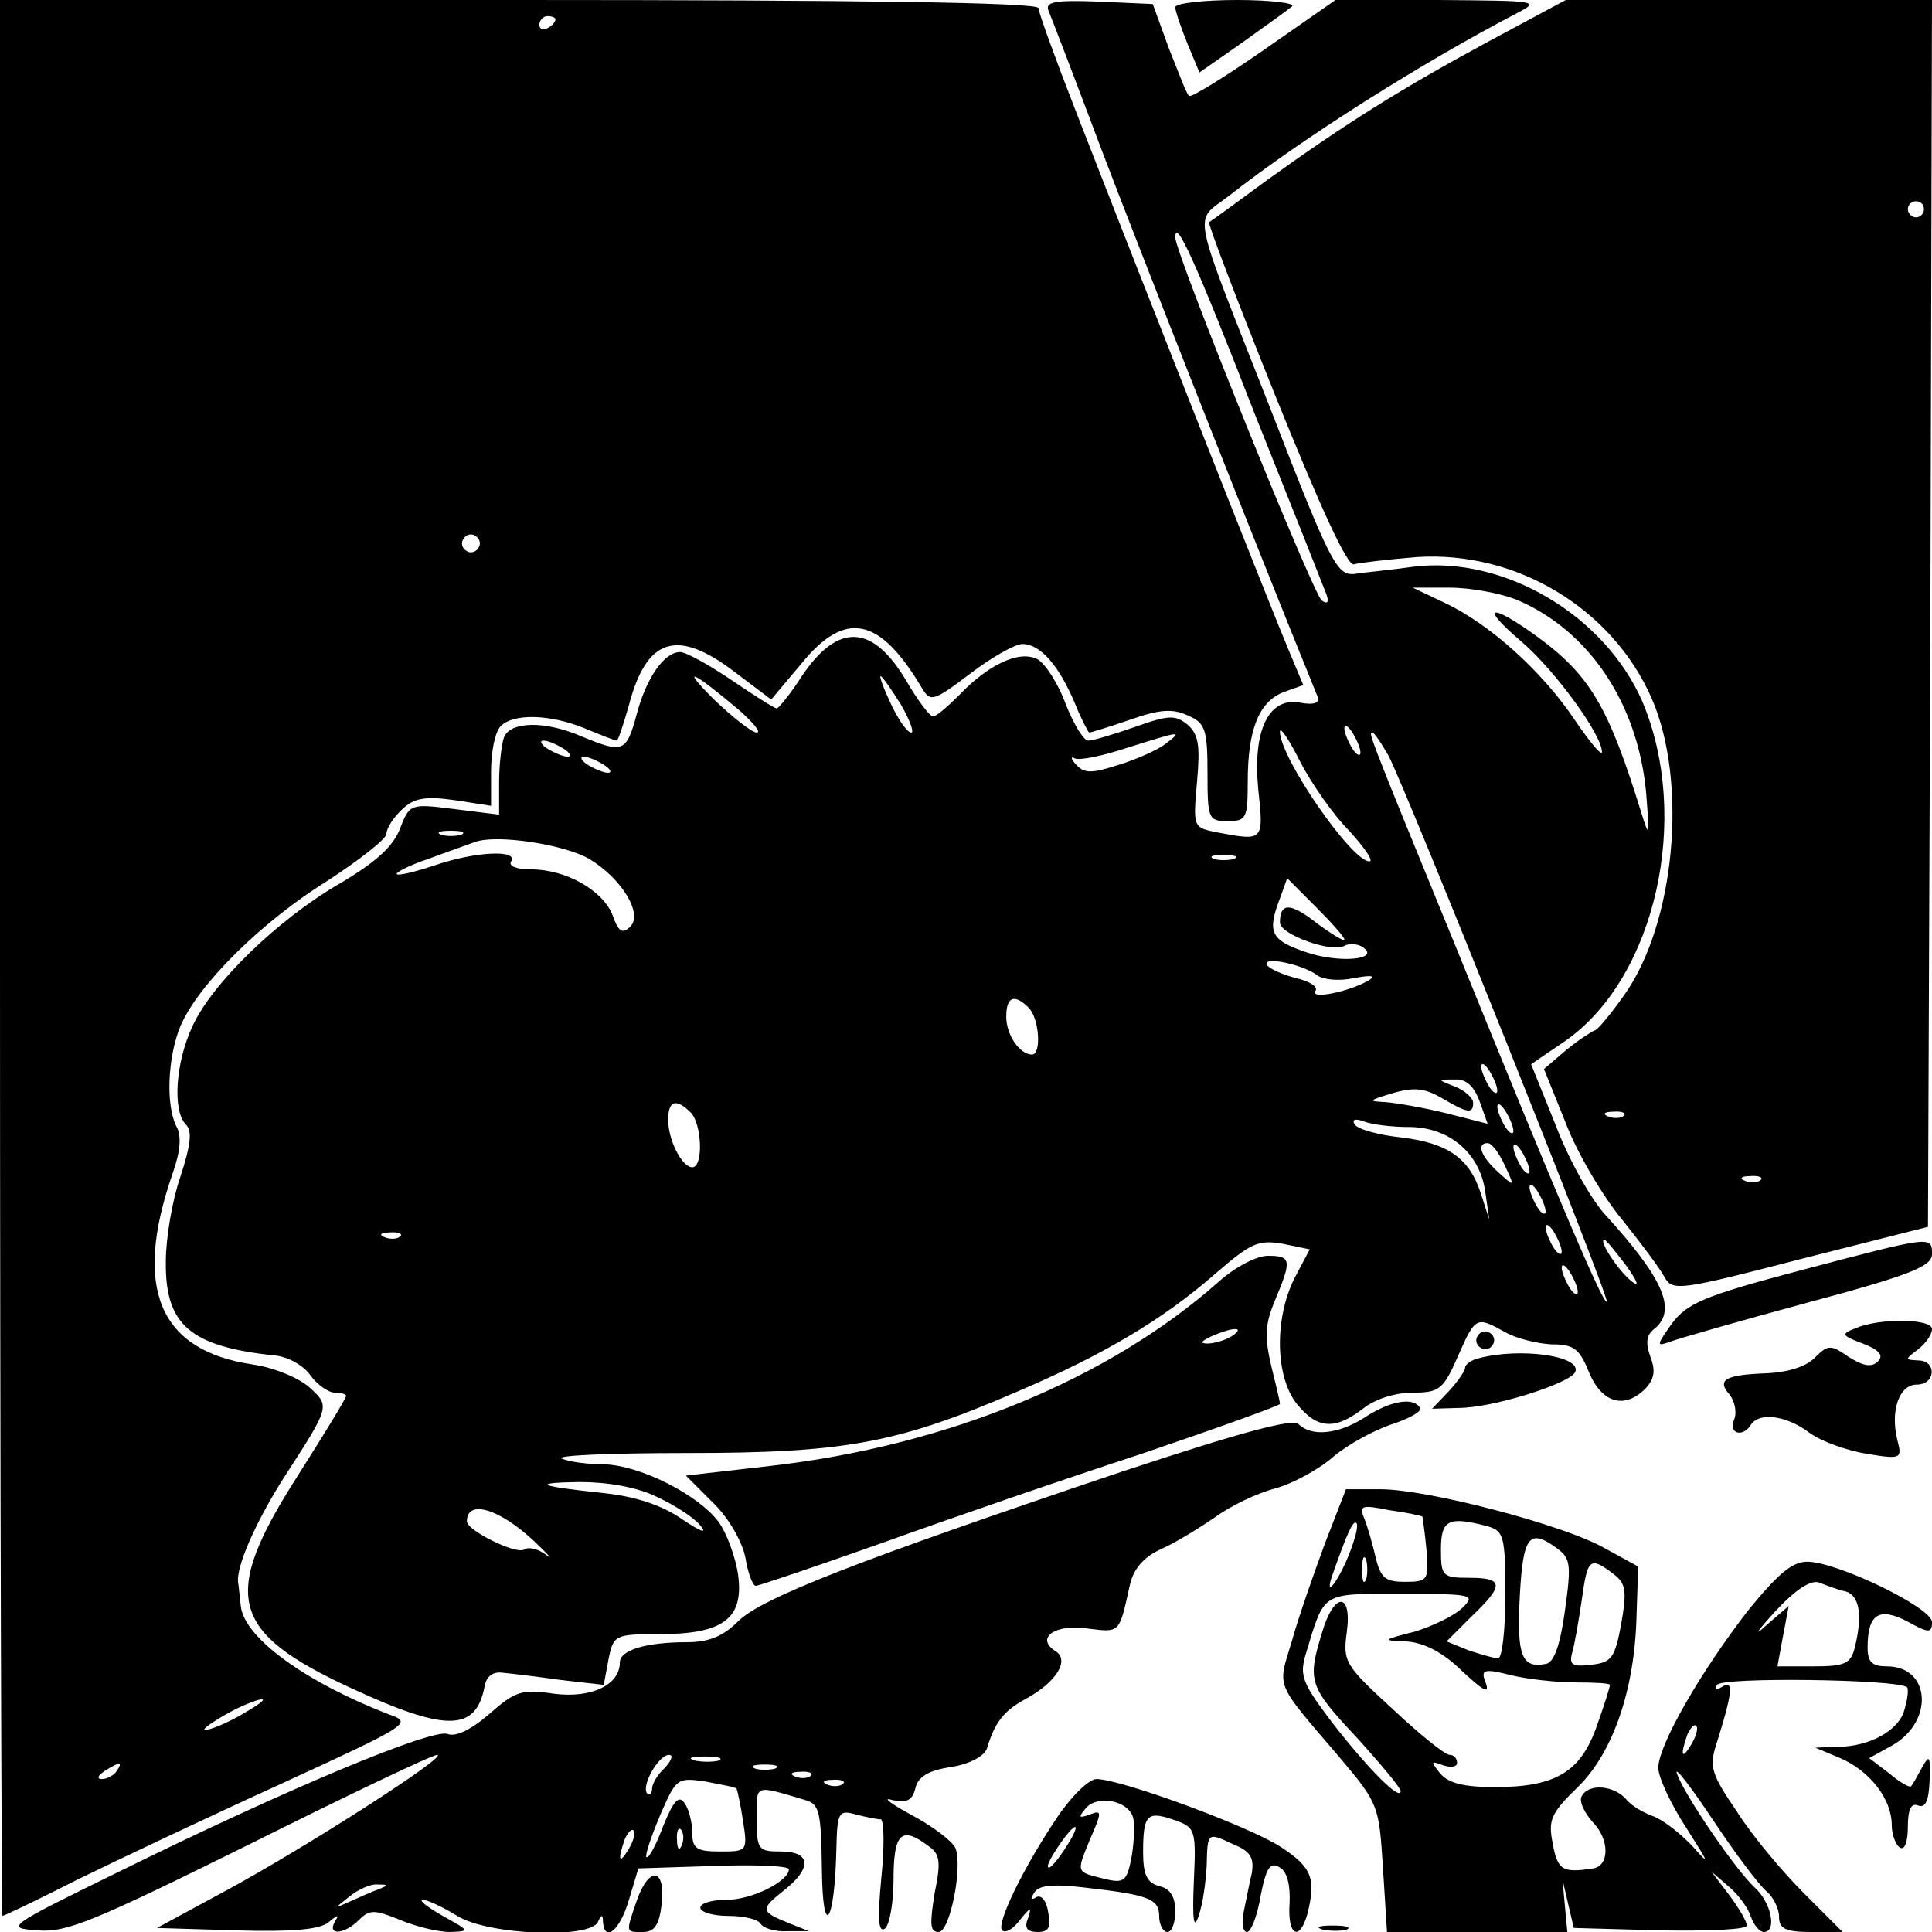
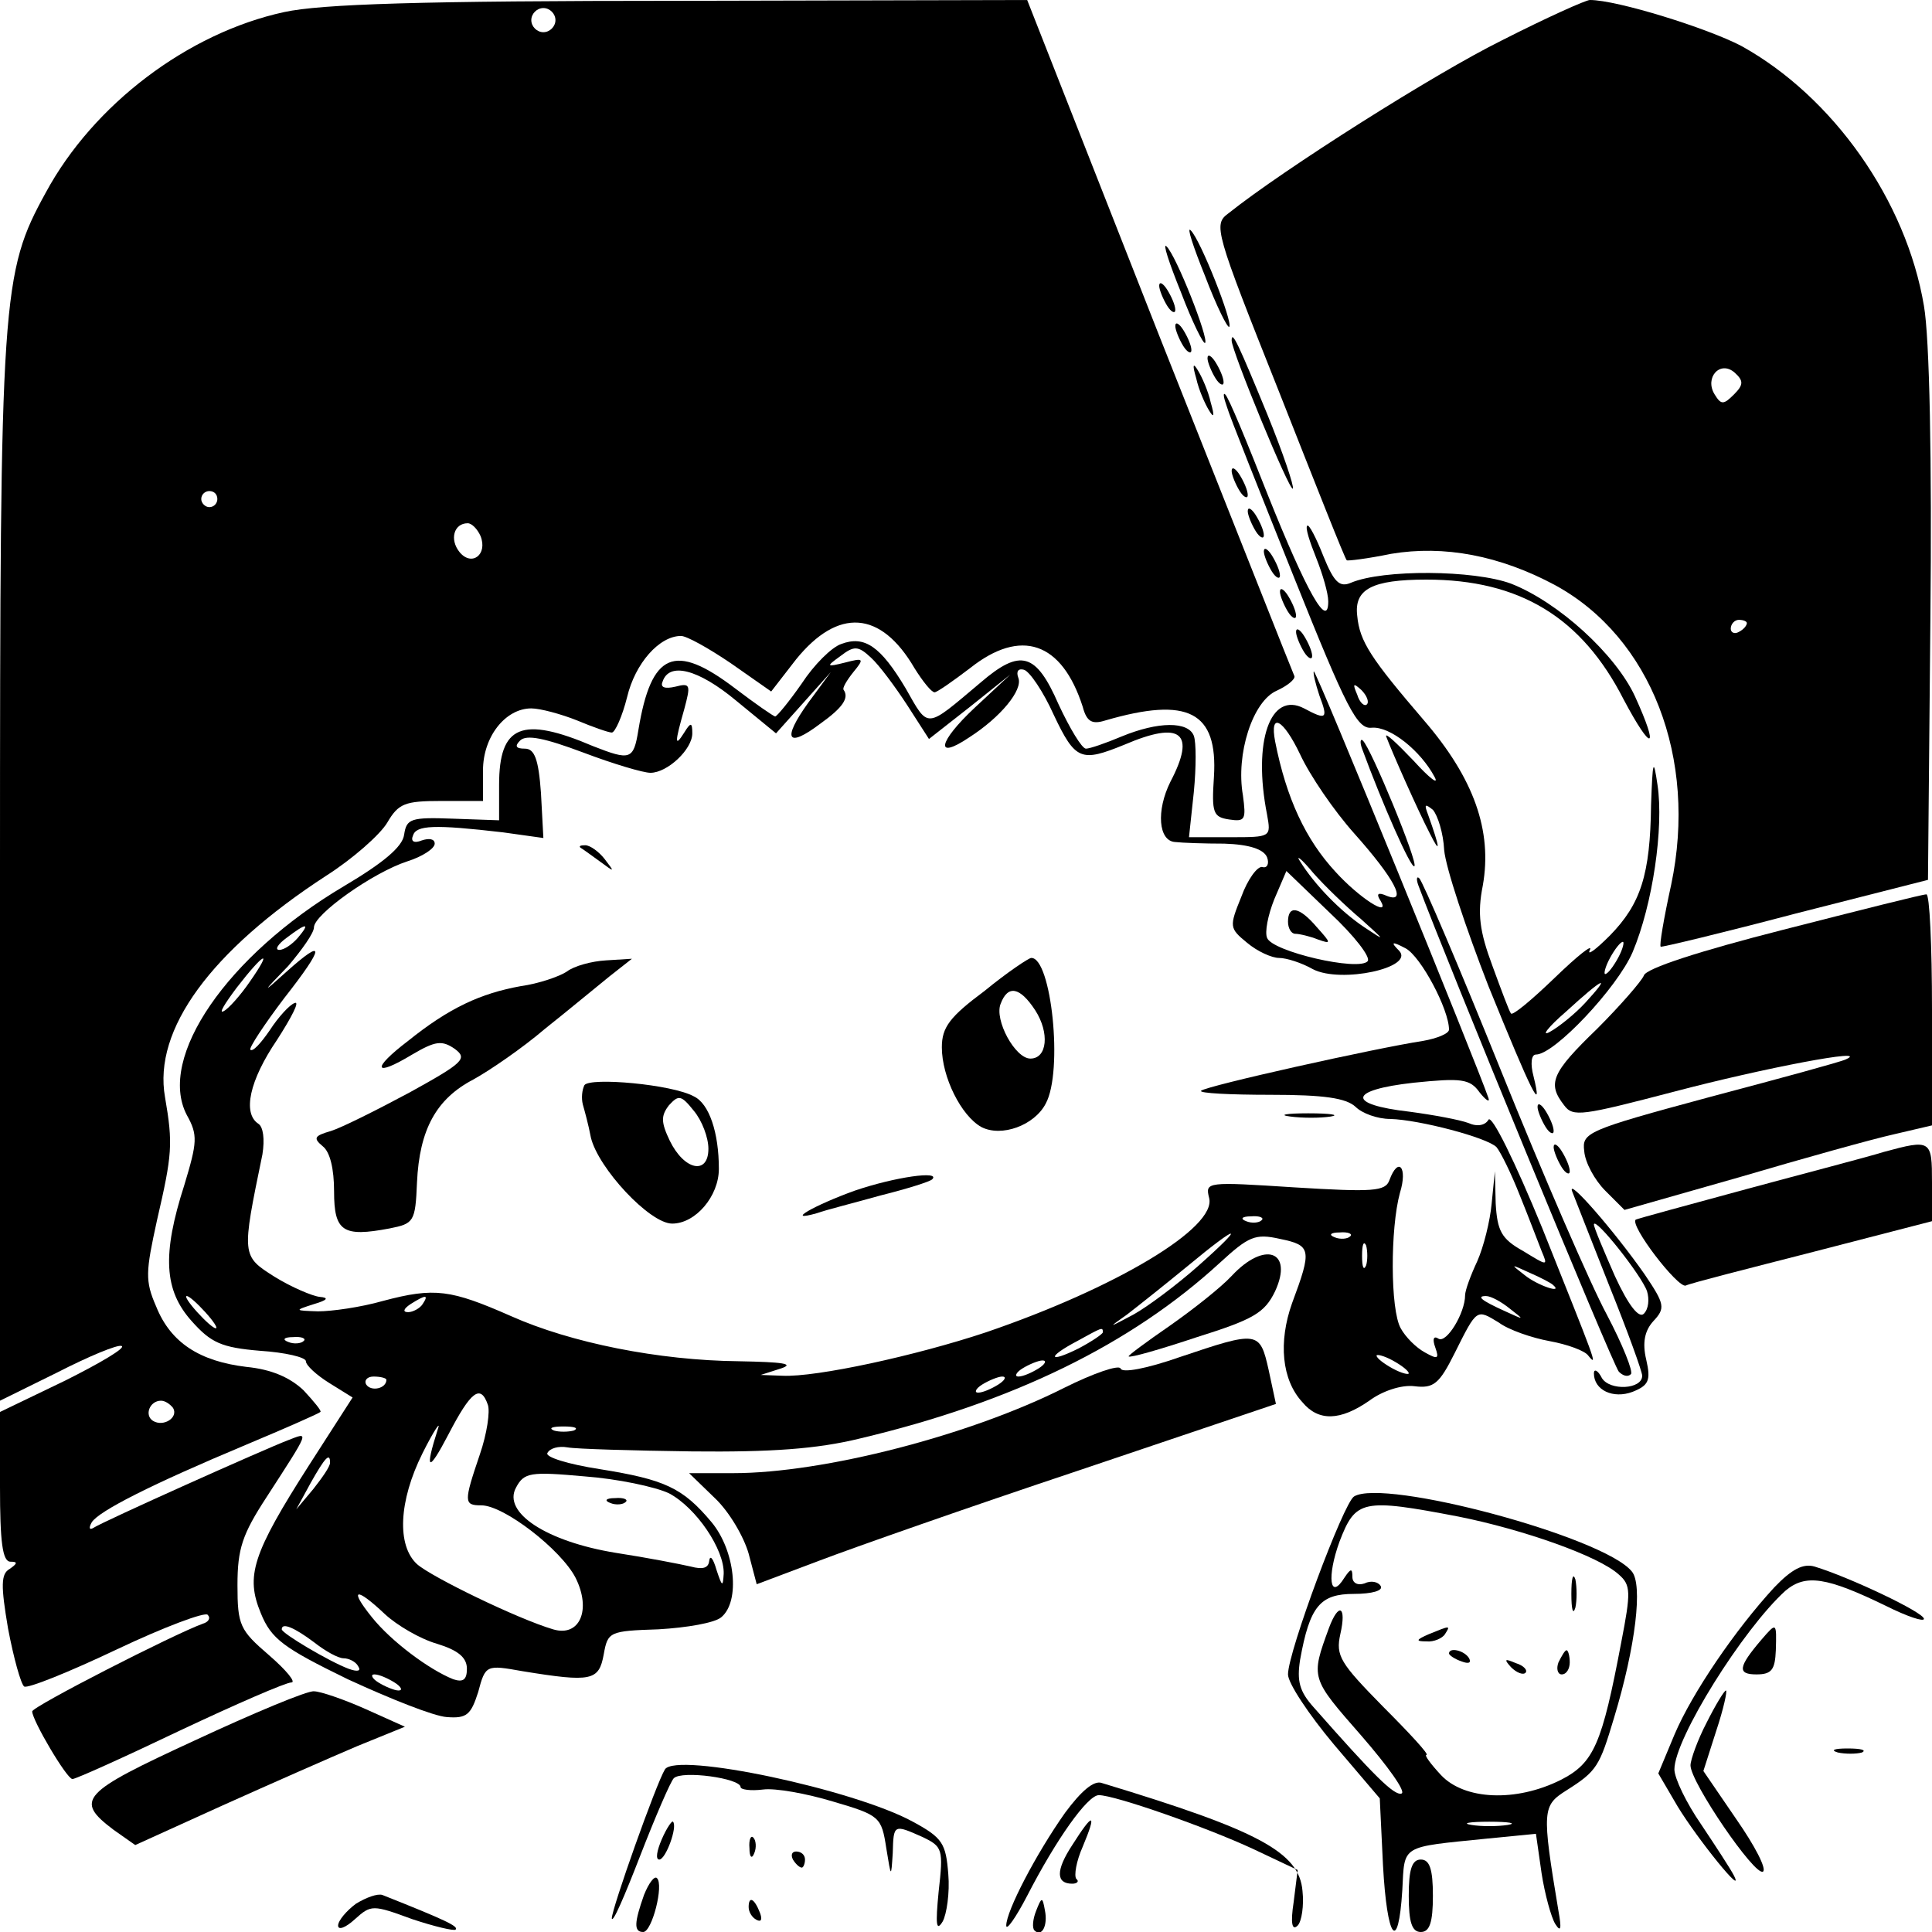
<svg xmlns="http://www.w3.org/2000/svg" version="1.0" width="240pt" height="240pt" viewBox="0 0 240 240" preserveAspectRatio="xMidYMid meet">
  <g transform="translate(0,240) scale(0.1,-0.1)" fill="#000000" stroke="none">
-     <path d="M0 1210 c0 -655 2 -1190 3 -1190 2 0 44 20 93 45 49 24 163 78 253 119 159 73 164 76 135 86 -104 40 -182 96 -185 136 -1 8 -2 20 -3 27 -4 19 22 77 57 132 57 88 57 88 32 111 -13 12 -44 25 -71 29 -116 17 -149 94 -100 236 10 28 12 48 5 60 -13 26 -11 85 5 124 22 52 101 130 183 181 40 26 73 52 73 58 0 7 9 21 20 31 15 14 29 16 65 11 l45 -7 0 43 c0 24 5 49 12 56 16 16 61 15 105 -3 19 -8 37 -15 39 -15 2 0 8 19 15 43 22 85 60 97 132 42 l45 -34 37 44 c55 68 98 59 151 -31 10 -16 14 -15 59 19 26 20 56 37 65 37 22 0 45 -26 65 -73 8 -20 17 -37 18 -37 2 0 25 7 51 16 37 13 53 14 72 5 21 -9 24 -17 24 -71 0 -57 1 -60 25 -60 23 0 25 3 25 49 0 65 14 99 44 111 l25 9 -18 43 c-18 42 -172 432 -265 671 -25 64 -46 122 -46 127 0 7 -230 10 -645 10 l-645 0 0 -1190z m690 1166 c0 -3 -4 -8 -10 -11 -5 -3 -10 -1 -10 4 0 6 5 11 10 11 6 0 10 -2 10 -4z m-96 -657 c-3 -5 -10 -7 -15 -3 -5 3 -7 10 -3 15 3 5 10 7 15 3 5 -3 7 -10 3 -15z m-294 -1449 c-19 -11 -39 -19 -45 -19 -5 0 6 8 25 19 19 11 40 19 45 19 6 0 -6 -8 -25 -19z m-155 -70 c-3 -5 -12 -10 -18 -10 -7 0 -6 4 3 10 19 12 23 12 15 0z" />
-     <path d="M1302 2388 c3 -7 33 -85 66 -173 46 -121 190 -487 269 -681 3 -7 -5 -10 -21 -7 -40 8 -60 -34 -53 -107 7 -65 7 -65 -51 -54 -30 6 -30 6 -25 63 4 45 2 59 -12 71 -15 12 -23 12 -65 -3 -26 -9 -52 -17 -58 -17 -6 0 -18 20 -28 45 -9 25 -25 50 -35 56 -23 12 -62 -7 -98 -45 -14 -14 -28 -26 -32 -26 -4 0 -19 20 -33 44 -42 71 -85 73 -130 6 -14 -22 -29 -40 -31 -40 -3 0 -28 16 -56 35 -28 19 -57 35 -64 35 -20 0 -42 -32 -54 -77 -13 -48 -17 -49 -68 -28 -46 20 -89 19 -97 -1 -3 -9 -6 -34 -6 -56 l0 -40 -56 7 c-55 7 -55 6 -67 -24 -8 -22 -30 -42 -74 -68 -78 -45 -160 -125 -184 -178 -21 -45 -25 -105 -8 -122 8 -8 6 -25 -7 -65 -10 -29 -18 -76 -18 -105 -1 -79 30 -106 137 -117 16 -2 35 -13 43 -25 8 -11 22 -21 30 -21 8 0 14 -2 14 -4 0 -3 -27 -47 -60 -99 -96 -150 -85 -194 66 -264 119 -55 155 -54 166 2 2 13 11 19 23 17 11 -1 44 -5 72 -9 l53 -6 6 32 c6 30 8 31 63 31 79 0 105 19 98 73 -3 22 -14 52 -24 66 -25 34 -98 71 -143 72 -19 0 -43 3 -52 7 -10 4 60 7 155 7 196 0 262 12 410 76 108 46 182 90 247 147 44 38 53 42 83 37 l34 -7 -19 -36 c-25 -50 -24 -122 3 -156 25 -31 47 -33 82 -6 15 12 40 20 62 20 33 0 38 4 56 45 22 50 23 50 59 30 14 -8 40 -14 57 -15 28 0 35 -5 47 -35 16 -38 44 -46 70 -20 11 12 13 22 6 40 -6 17 -5 27 6 35 27 23 10 62 -61 140 -18 19 -46 69 -62 111 l-31 77 44 30 c111 79 155 277 94 421 -47 107 -172 181 -284 167 -28 -4 -61 -7 -74 -9 -21 -2 -30 15 -101 198 -104 265 -99 237 -54 272 89 70 239 165 358 227 29 15 24 15 -98 16 l-128 0 -89 -62 c-49 -34 -91 -60 -93 -57 -3 2 -13 29 -25 59 l-20 55 -67 3 c-52 2 -66 0 -63 -10z m257 -503 c46 -115 86 -216 89 -224 3 -9 1 -12 -6 -7 -10 6 -182 431 -182 451 0 25 24 -27 99 -220z m325 -230 c90 -38 151 -129 161 -241 4 -53 4 -56 -6 -24 -41 133 -64 172 -132 221 -57 41 -69 36 -17 -8 42 -36 100 -116 100 -137 0 -6 -15 12 -34 40 -41 61 -106 119 -161 145 l-40 19 46 0 c26 0 63 -7 83 -15z m-966 -137 c18 -16 28 -28 22 -28 -6 0 -30 19 -53 41 -43 43 -27 36 31 -13z m201 7 c11 -19 17 -35 13 -35 -5 0 -16 16 -25 35 -9 19 -15 35 -13 35 2 0 13 -16 25 -35z m557 -157 c19 -21 31 -38 25 -38 -22 0 -111 129 -111 161 0 7 11 -9 25 -37 14 -27 41 -66 61 -86z m14 97 c0 -5 -5 -3 -10 5 -5 8 -10 20 -10 25 0 6 5 3 10 -5 5 -8 10 -19 10 -25z m-242 11 c-9 -7 -35 -19 -58 -26 -34 -11 -43 -11 -53 0 -7 7 -7 11 -2 8 6 -3 35 3 65 13 67 21 70 22 48 5z m277 -15 c25 -49 275 -674 271 -678 -4 -4 -55 114 -188 442 -112 273 -108 265 -103 265 2 0 11 -13 20 -29z m-1025 9 c8 -5 11 -10 5 -10 -5 0 -17 5 -25 10 -8 5 -10 10 -5 10 6 0 17 -5 25 -10z m50 -20 c8 -5 11 -10 5 -10 -5 0 -17 5 -25 10 -8 5 -10 10 -5 10 6 0 17 -5 25 -10z m-177 -87 c-7 -2 -19 -2 -25 0 -7 3 -2 5 12 5 14 0 19 -2 13 -5z m159 -30 c40 -24 67 -68 51 -84 -10 -10 -15 -6 -22 14 -12 31 -58 57 -101 57 -18 0 -29 4 -25 10 9 15 -46 12 -95 -5 -24 -8 -45 -13 -47 -11 -2 2 15 11 39 19 24 9 50 18 58 21 27 10 111 -3 142 -21z m801 0 c-7 -2 -19 -2 -25 0 -7 3 -2 5 12 5 14 0 19 -2 13 -5z m137 -100 c0 -3 -15 6 -34 20 -33 26 -46 26 -46 1 0 -15 65 -38 80 -29 5 3 15 3 22 -1 25 -16 -28 -21 -69 -7 -45 15 -49 25 -33 67 l9 25 36 -36 c19 -19 35 -37 35 -40z m-33 -45 c7 -5 27 -7 45 -3 22 4 28 3 18 -3 -24 -14 -73 -24 -66 -13 4 5 -7 12 -24 16 -16 4 -32 11 -36 16 -7 12 45 1 63 -13z m-359 -40 c13 -13 16 -58 4 -58 -15 0 -32 24 -32 47 0 25 10 29 28 11z m582 -103 c0 -5 -5 -3 -10 5 -5 8 -10 20 -10 25 0 6 5 3 10 -5 5 -8 10 -19 10 -25z m-22 -13 l10 -28 -51 13 c-28 7 -63 13 -77 14 -21 1 -20 2 10 11 27 8 40 6 61 -6 32 -19 39 -20 39 -6 0 6 -10 15 -22 20 -23 9 -23 9 -1 9 14 1 24 -8 31 -27z m-980 -14 c14 -14 16 -68 2 -68 -13 0 -30 34 -30 59 0 24 10 27 28 9z m1022 -23 c0 -5 -5 -3 -10 5 -5 8 -10 20 -10 25 0 6 5 3 10 -5 5 -8 10 -19 10 -25z m-130 5 c50 0 88 -32 95 -80 l5 -35 -10 31 c-14 45 -41 64 -99 71 -28 3 -54 10 -58 16 -4 6 0 8 11 4 10 -4 35 -7 56 -7z m119 -47 c13 -28 13 -28 -8 -9 -22 20 -27 36 -13 36 5 0 14 -12 21 -27z m31 -8 c0 -5 -5 -3 -10 5 -5 8 -10 20 -10 25 0 6 5 3 10 -5 5 -8 10 -19 10 -25z m20 -50 c0 -5 -5 -3 -10 5 -5 8 -10 20 -10 25 0 6 5 3 10 -5 5 -8 10 -19 10 -25z m20 -50 c0 -5 -5 -3 -10 5 -5 8 -10 20 -10 25 0 6 5 3 10 -5 5 -8 10 -19 10 -25z m-1443 19 c-3 -3 -12 -4 -19 -1 -8 3 -5 6 6 6 11 1 17 -2 13 -5z m1523 -36 c15 -21 17 -28 6 -19 -16 13 -41 51 -33 51 2 0 14 -15 27 -32z m-60 -33 c0 -5 -5 -3 -10 5 -5 8 -10 20 -10 25 0 6 5 3 10 -5 5 -8 10 -19 10 -25z m-1145 -254 c22 -10 47 -26 55 -36 9 -11 1 -8 -23 8 -24 17 -58 28 -95 32 -85 9 -93 13 -32 14 34 0 70 -6 95 -18z m-152 -55 c18 -17 25 -25 16 -18 -10 8 -23 11 -28 7 -11 -6 -71 24 -71 35 0 28 40 16 83 -24z" />
-     <path d="M1460 2391 c0 -5 7 -25 15 -45 l15 -36 53 37 c28 20 56 40 62 45 5 4 -26 8 -68 8 -42 0 -77 -4 -77 -9z" />
-     <path d="M1850 2349 c-111 -60 -179 -103 -275 -172 -38 -28 -71 -52 -73 -53 -2 -1 35 -98 82 -215 57 -141 90 -213 98 -210 7 2 42 6 78 9 124 8 243 -64 292 -176 45 -104 29 -280 -35 -369 -17 -24 -33 -43 -36 -43 -3 -1 -19 -11 -35 -24 l-28 -24 27 -67 c14 -37 46 -91 70 -120 24 -30 48 -62 53 -72 10 -17 19 -16 169 23 l158 40 3 762 2 762 -227 0 -228 0 -95 -51z m540 -209 c0 -5 -4 -10 -10 -10 -5 0 -10 5 -10 10 0 6 5 10 10 10 6 0 10 -4 10 -10z m-373 -1126 c-3 -3 -12 -4 -19 -1 -8 3 -5 6 6 6 11 1 17 -2 13 -5z m170 -80 c-3 -3 -12 -4 -19 -1 -8 3 -5 6 6 6 11 1 17 -2 13 -5z" />
-     <path d="M2237 822 c-121 -32 -141 -41 -160 -66 -19 -27 -20 -29 -3 -23 10 4 87 26 172 49 127 34 154 45 154 60 0 23 0 23 -163 -20z" />
-     <path d="M1513 807 c-137 -121 -337 -203 -556 -228 l-105 -12 33 -33 c20 -19 37 -49 41 -69 3 -19 9 -35 13 -35 3 0 74 24 156 53 83 30 228 80 323 111 94 32 172 60 172 62 0 3 -5 24 -11 48 -8 35 -8 50 5 81 21 50 20 55 -9 55 -14 0 -41 -14 -62 -33z m17 -67 c-8 -5 -22 -9 -30 -9 -10 0 -8 3 5 9 27 12 43 12 25 0z" />
-     <path d="M2305 750 c-18 -7 -18 -9 9 -19 21 -8 26 -15 19 -22 -8 -8 -18 -6 -36 5 -23 16 -26 16 -43 -1 -11 -11 -34 -18 -61 -19 -50 -2 -61 -8 -44 -27 6 -8 9 -22 5 -31 -7 -17 11 -22 21 -6 10 16 44 12 73 -10 15 -11 47 -22 71 -26 43 -7 44 -6 38 17 -9 36 2 69 24 69 24 0 25 30 2 30 -17 1 -17 1 0 14 9 7 17 18 17 25 0 13 -65 14 -95 1z" />
-     <path d="M1836 741 c-4 -5 -2 -12 3 -15 5 -4 12 -2 15 3 4 5 2 12 -3 15 -5 4 -12 2 -15 -3z" />
-     <path d="M1838 713 c-10 -2 -18 -8 -18 -12 0 -4 -9 -17 -20 -29 l-21 -22 33 1 c43 0 140 31 145 45 7 20 -69 30 -119 17z" />
-     <path d="M1695 639 c-33 -21 -66 -24 -82 -8 -7 7 -71 -10 -219 -59 -327 -110 -448 -157 -477 -186 -19 -19 -37 -26 -64 -26 -51 0 -83 -10 -83 -25 0 -28 -35 -45 -82 -39 -40 6 -48 3 -80 -25 -23 -20 -42 -29 -52 -25 -19 7 -197 -67 -406 -170 -143 -70 -144 -71 -103 -74 36 -3 71 12 263 107 122 61 227 111 233 111 16 0 -163 -115 -263 -169 l-85 -46 99 -3 c69 -2 103 1 114 10 12 10 14 10 8 1 -10 -18 12 -16 30 2 13 13 19 13 51 0 19 -8 47 -15 62 -15 25 1 25 1 -9 20 -19 11 -30 19 -25 20 6 0 25 -9 43 -20 38 -24 167 -29 175 -7 4 9 6 9 6 0 2 -27 21 -11 32 26 l12 40 93 3 c52 2 94 0 94 -4 0 -15 -46 -38 -77 -38 -18 0 -33 -4 -33 -10 0 -5 15 -10 34 -10 19 0 38 -4 41 -10 3 -5 18 -10 33 -9 l27 0 -25 10 c-35 14 -36 17 -7 40 36 28 35 49 -3 49 -28 0 -30 2 -30 41 0 43 -4 42 60 23 18 -5 20 -14 21 -87 1 -88 16 -67 18 27 1 45 3 48 24 42 12 -3 26 -6 31 -6 4 0 5 -32 1 -71 -5 -52 -4 -70 4 -65 6 4 11 32 11 62 0 57 10 66 43 41 15 -10 16 -20 8 -59 -6 -38 -6 -48 5 -48 14 0 30 80 21 104 -4 9 -28 27 -54 41 -26 14 -38 23 -25 19 18 -4 25 -1 29 14 3 15 17 23 45 27 24 4 41 14 44 23 10 33 21 47 49 62 38 21 54 48 36 59 -25 16 -1 34 40 28 41 -5 39 -7 53 56 5 19 17 33 39 43 18 8 47 26 66 39 19 14 52 30 75 36 22 6 55 24 73 40 18 15 51 33 73 40 21 7 37 16 34 20 -8 14 -37 9 -69 -12z m-869 -435 c-9 -8 -16 -20 -16 -26 0 -6 -3 -9 -6 -6 -8 9 14 48 27 48 6 0 3 -7 -5 -16z m67 9 c-7 -2 -21 -2 -30 0 -10 3 -4 5 12 5 17 0 24 -2 18 -5z m70 -10 c-7 -2 -19 -2 -25 0 -7 3 -2 5 12 5 14 0 19 -2 13 -5z m44 -9 c-3 -3 -12 -4 -19 -1 -8 3 -5 6 6 6 11 1 17 -2 13 -5z m-92 -16 c1 -2 5 -20 8 -40 6 -38 5 -38 -29 -38 -29 0 -34 4 -34 23 0 12 -4 29 -9 36 -7 12 -14 5 -27 -27 -9 -24 -18 -41 -21 -39 -2 2 6 26 17 52 20 46 21 47 56 42 20 -4 38 -7 39 -9z m132 6 c-3 -3 -12 -4 -19 -1 -8 3 -5 6 6 6 11 1 17 -2 13 -5z m-266 -81 c-12 -20 -14 -14 -5 12 4 9 9 14 11 11 3 -2 0 -13 -6 -23z m66 5 c-3 -8 -6 -5 -6 6 -1 11 2 17 5 13 3 -3 4 -12 1 -19z m-377 -55 c-8 -3 -24 -10 -35 -15 -20 -9 -20 -9 -1 6 11 9 27 16 35 15 14 0 14 -1 1 -6z" />
-     <path d="M1646 483 c-14 -38 -33 -92 -41 -121 -18 -60 -23 -49 59 -145 49 -58 49 -60 54 -138 l5 -79 112 0 112 0 -3 32 -3 33 7 -30 7 -30 108 -3 c59 -1 107 1 107 6 0 5 -10 22 -22 38 l-22 29 22 -19 c12 -10 24 -27 27 -37 4 -11 11 -19 16 -19 17 0 9 37 -11 55 -23 21 -87 114 -97 142 -3 10 17 -16 45 -58 28 -42 58 -82 67 -89 8 -7 15 -21 15 -31 0 -15 8 -19 40 -19 l39 0 -48 48 c-26 26 -64 71 -83 101 -32 47 -35 56 -26 84 20 63 22 81 8 72 -8 -5 -11 -4 -7 2 6 10 225 7 236 -3 2 -2 1 -14 -3 -27 -6 -26 -43 -47 -84 -47 l-27 -1 31 -13 c37 -16 64 -51 64 -83 0 -12 5 -25 10 -28 6 -4 10 7 10 25 0 22 4 31 13 27 9 -3 13 6 14 31 1 31 0 33 -9 17 -6 -11 -12 -22 -14 -24 -2 -2 -14 5 -27 16 l-25 19 29 16 c52 30 47 98 -7 98 -18 0 -24 5 -24 23 0 42 14 51 49 33 27 -15 31 -15 31 -1 0 18 -118 75 -155 75 -19 0 -37 -16 -73 -60 -59 -76 -112 -168 -112 -196 0 -12 16 -46 35 -75 28 -44 30 -48 8 -23 -16 17 -38 34 -50 38 -11 4 -27 13 -33 21 -15 17 -46 20 -55 4 -4 -6 3 -21 14 -33 21 -22 20 -54 0 -57 -38 -6 -44 -2 -50 30 -6 30 -3 38 31 71 44 43 71 122 73 214 l2 60 -42 23 c-51 29 -220 73 -278 73 l-43 0 -26 -67z m121 33 c0 0 3 -19 5 -41 3 -38 2 -40 -27 -40 -24 0 -30 5 -36 30 -4 17 -10 38 -14 48 -7 17 -4 18 31 11 22 -3 40 -7 41 -8z m-92 -49 c-14 -34 -30 -53 -20 -24 19 54 26 69 30 65 3 -3 -2 -21 -10 -41z m173 37 c20 -6 22 -12 22 -85 0 -44 -4 -79 -9 -79 -5 0 -22 5 -37 10 l-27 11 31 31 c41 39 40 48 -3 48 -33 0 -35 2 -35 35 0 37 9 42 58 29z m87 -28 c16 -12 17 -20 9 -77 -6 -44 -14 -65 -24 -66 -30 -6 -36 11 -32 85 4 75 12 84 47 58z m-238 -38 c-3 -7 -5 -2 -5 12 0 14 2 19 5 13 2 -7 2 -19 0 -25z m307 7 c16 -12 17 -21 10 -62 -8 -43 -12 -48 -37 -51 -24 -3 -28 0 -24 15 3 10 8 39 12 66 7 51 10 54 39 32z m289 -22 c17 -5 21 -30 11 -70 -5 -20 -13 -23 -51 -23 l-45 0 7 38 7 37 -29 -25 c-15 -14 -10 -6 12 18 26 28 45 40 55 36 8 -3 23 -9 33 -11z m-476 -20 c-10 -10 -37 -23 -60 -30 -40 -10 -40 -11 -11 -12 21 -1 43 -12 64 -31 36 -34 42 -36 34 -16 -4 12 2 13 33 5 21 -5 57 -9 81 -9 23 0 42 -1 42 -3 0 -2 -7 -25 -16 -50 -20 -58 -51 -77 -127 -77 -39 0 -58 5 -68 17 -12 15 -12 16 4 10 9 -3 17 -2 17 3 0 6 -4 10 -9 10 -6 0 -38 26 -71 57 -59 54 -62 59 -57 95 7 51 -16 51 -31 -1 -18 -59 -16 -66 43 -129 30 -33 55 -63 55 -67 0 -13 -40 27 -85 85 -37 49 -41 58 -33 85 24 79 18 75 120 75 88 0 91 -1 75 -17z m284 -170 c-12 -20 -14 -14 -5 12 4 9 9 14 11 11 3 -2 0 -13 -6 -23z" />
-     <path d="M1313 142 c-43 -64 -76 -133 -68 -140 4 -4 14 2 22 13 13 16 15 17 10 2 -5 -12 -1 -17 12 -17 14 0 17 6 13 25 -2 14 -9 22 -15 18 -6 -4 -7 -1 -2 6 5 9 23 11 64 6 79 -9 91 -14 91 -36 0 -10 5 -19 10 -19 6 0 10 12 10 26 0 17 -6 28 -20 31 -15 4 -20 14 -20 42 0 47 5 52 39 40 26 -9 27 -12 24 -77 -2 -48 0 -60 6 -42 5 14 9 42 10 63 1 42 1 41 35 25 20 -8 24 -17 21 -35 -3 -12 -7 -34 -10 -48 -3 -14 -1 -25 4 -25 5 0 13 20 17 45 7 35 12 43 24 35 9 -5 13 -22 12 -44 -3 -40 12 -49 22 -14 11 44 6 58 -32 83 -39 26 -200 85 -230 85 -9 0 -31 -21 -49 -48z m94 2 c3 -8 2 -30 -1 -49 -6 -32 -9 -35 -34 -29 -36 9 -35 7 -18 49 15 34 15 37 0 31 -14 -5 -15 -4 -5 8 14 16 50 10 58 -10z m-83 -39 c-9 -14 -18 -25 -21 -25 -5 0 5 18 20 38 17 22 18 13 1 -13z" />
-     <path d="M791 39 c-14 -41 -14 -39 8 -39 14 0 20 9 23 35 5 45 -16 47 -31 4z" />
-     <path d="M1643 3 c9 -2 23 -2 30 0 6 3 -1 5 -18 5 -16 0 -22 -2 -12 -5z" />
+     <path d="M353 2385 c-120 -26 -237 -115 -296 -224 -55 -100 -57 -127 -57 -844 l0 -657 71 35 c39 20 75 35 80 33 6 -2 -26 -21 -70 -43 l-81 -39 0 -93 c0 -68 3 -93 13 -93 9 0 9 -2 -1 -9 -11 -6 -11 -21 -2 -74 7 -37 16 -69 20 -72 4 -3 56 18 115 46 59 28 110 47 113 43 4 -4 1 -9 -6 -11 -36 -13 -212 -103 -212 -109 0 -11 43 -84 50 -84 4 0 64 27 133 60 70 33 132 60 139 60 6 0 -6 15 -28 34 -36 31 -39 37 -39 87 0 45 6 63 36 109 55 85 53 81 27 71 -29 -11 -230 -101 -242 -109 -5 -3 -6 0 -2 7 9 14 74 47 191 96 50 21 91 39 93 41 2 1 -8 13 -21 27 -17 16 -40 26 -71 29 -58 7 -94 30 -112 75 -14 32 -13 43 1 107 19 82 20 95 10 153 -15 84 57 182 200 275 33 21 67 51 76 66 14 24 22 27 67 27 l52 0 0 38 c0 42 28 77 60 77 11 0 37 -7 57 -15 19 -8 39 -15 43 -15 4 0 13 20 19 44 10 42 40 76 67 76 7 0 34 -15 62 -34 l50 -35 31 40 c52 64 105 61 147 -11 10 -16 21 -30 25 -30 3 0 23 14 44 30 63 50 114 33 140 -48 5 -19 12 -22 28 -17 103 30 140 11 135 -70 -3 -45 -1 -50 19 -53 20 -3 21 0 17 30 -9 51 12 117 42 130 13 6 23 14 22 18 -2 4 -77 194 -168 423 l-164 417 -431 -1 c-322 0 -446 -4 -492 -14z m337 -10 c0 -8 -7 -15 -15 -15 -8 0 -15 7 -15 15 0 8 7 15 15 15 8 0 15 -7 15 -15z m-420 -595 c0 -5 -4 -10 -10 -10 -5 0 -10 5 -10 10 0 6 5 10 10 10 6 0 10 -4 10 -10z m327 -46 c9 -23 -11 -38 -26 -20 -13 16 -7 36 10 36 5 0 12 -7 16 -16z m-382 -1083 c7 -12 -12 -24 -25 -16 -11 7 -4 25 10 25 5 0 11 -4 15 -9z" />
+     <path d="M1866 2350 c-83 -41 -271 -160 -340 -215 -19 -14 -17 -21 63 -222 45 -114 82 -208 84 -209 1 -1 26 2 55 8 66 11 135 -2 204 -39 119 -65 177 -215 144 -372 -9 -41 -15 -76 -13 -77 1 -1 76 17 167 41 l165 42 3 324 c2 197 -1 349 -8 389 -22 131 -113 260 -227 323 -42 22 -154 57 -188 57 -5 0 -54 -22 -109 -50z m288 -440 c-13 -13 -16 -13 -24 0 -13 21 7 43 25 27 11 -10 11 -15 -1 -27z m16 -284 c0 -3 -4 -8 -10 -11 -5 -3 -10 -1 -10 4 0 6 5 11 10 11 6 0 10 -2 10 -4z" />
+     <path d="M1497 2057 c14 -37 28 -65 30 -63 5 5 -36 109 -48 120 -5 5 3 -20 18 -57z" />
+     <path d="M1467 2037 c14 -37 28 -65 30 -63 5 5 -36 109 -48 120 -5 5 3 -20 18 -57z" />
+     <path d="M1440 2045 c0 -5 5 -17 10 -25 5 -8 10 -10 10 -5 0 6 -5 17 -10 25 -5 8 -10 11 -10 5z" />
+     <path d="M1460 1995 c0 -5 5 -17 10 -25 5 -8 10 -10 10 -5 0 6 -5 17 -10 25 -5 8 -10 11 -10 5z" />
+     <path d="M1530 1977 c0 -13 72 -188 76 -184 2 2 -12 44 -32 93 -35 85 -44 105 -44 91z" />
+     <path d="M1500 1955 c0 -5 5 -17 10 -25 5 -8 10 -10 10 -5 0 6 -5 17 -10 25 -5 8 -10 11 -10 5z" />
+     <path d="M1486 1930 c3 -14 11 -32 16 -40 6 -10 7 -7 2 10 -3 14 -11 32 -16 40 -6 10 -7 7 -2 -10z" />
+     <path d="M1524 1895 c3 -11 41 -106 83 -211 66 -165 79 -190 97 -188 23 2 61 -29 78 -61 6 -11 -6 -2 -26 20 -21 22 -36 36 -34 30 8 -21 39 -91 54 -120 14 -28 13 -19 -2 23 -5 13 -4 14 6 6 6 -7 13 -29 14 -50 2 -22 27 -97 55 -169 54 -133 68 -161 56 -112 -4 15 -3 27 3 27 23 0 101 83 120 127 25 59 39 155 31 208 -5 34 -6 31 -8 -25 -1 -87 -13 -123 -51 -162 -18 -18 -29 -26 -25 -18 4 8 -15 -7 -43 -34 -29 -28 -53 -48 -55 -45 -2 2 -12 29 -23 59 -16 43 -19 65 -12 100 12 68 -11 133 -73 205 -66 77 -80 98 -83 130 -4 33 18 45 86 45 116 0 193 -47 245 -149 35 -66 45 -64 14 4 -24 52 -95 117 -154 140 -46 17 -159 18 -199 1 -14 -6 -21 1 -34 33 -9 23 -18 40 -20 38 -3 -2 3 -20 11 -40 8 -20 15 -44 15 -54 0 -36 -27 12 -75 132 -26 66 -49 122 -53 125 -3 3 -2 -4 2 -15z m174 -370 c-3 -3 -9 2 -12 12 -6 14 -5 15 5 6 7 -7 10 -15 7 -18z m312 -315 c-6 -11 -13 -20 -16 -20 -2 0 0 9 6 20 6 11 13 20 16 20 2 0 0 -9 -6 -20z m-41 -56 c-13 -14 -33 -30 -44 -36 -11 -6 -2 6 20 25 47 43 58 48 24 11z" />
+     <path d="M1530 1815 c0 -5 5 -17 10 -25 5 -8 10 -10 10 -5 0 6 -5 17 -10 25 -5 8 -10 11 -10 5z" />
+     <path d="M1550 1765 c0 -5 5 -17 10 -25 5 -8 10 -10 10 -5 0 6 -5 17 -10 25 -5 8 -10 11 -10 5z" />
+     <path d="M1570 1715 c0 -5 5 -17 10 -25 5 -8 10 -10 10 -5 0 6 -5 17 -10 25 -5 8 -10 11 -10 5z" />
+     <path d="M1590 1665 c0 -5 5 -17 10 -25 5 -8 10 -10 10 -5 0 6 -5 17 -10 25 -5 8 -10 11 -10 5z" />
+     <path d="M1610 1615 c0 -5 5 -17 10 -25 5 -8 10 -10 10 -5 0 6 -5 17 -10 25 -5 8 -10 11 -10 5z" />
+     <path d="M1045 1600 c-12 -4 -34 -26 -49 -49 -16 -23 -31 -41 -33 -41 -2 0 -25 16 -50 35 -75 57 -104 45 -120 -52 -6 -37 -10 -38 -56 -20 -89 38 -117 26 -117 -48 l0 -44 -57 2 c-53 2 -58 0 -61 -20 -2 -15 -26 -35 -75 -64 -145 -86 -232 -213 -195 -284 14 -25 13 -34 -3 -87 -28 -87 -25 -131 9 -169 24 -27 37 -33 85 -37 31 -2 57 -8 57 -13 0 -5 13 -17 29 -27 l29 -18 -54 -84 c-71 -111 -79 -138 -60 -184 13 -32 28 -43 108 -82 52 -24 107 -46 123 -47 25 -2 30 3 39 31 9 34 10 34 55 26 86 -14 95 -12 101 21 5 28 7 29 68 31 35 2 70 8 78 15 24 20 17 83 -12 118 -36 43 -58 53 -139 66 -39 6 -68 15 -65 20 3 6 14 9 25 7 11 -2 81 -4 155 -5 98 -1 155 3 208 16 190 45 337 117 447 218 36 33 44 37 75 30 39 -8 40 -13 15 -80 -17 -48 -13 -95 13 -123 20 -24 47 -23 83 2 16 12 40 20 56 18 24 -3 31 3 50 41 28 56 27 55 55 38 12 -9 41 -19 63 -23 22 -4 44 -12 48 -18 13 -16 8 -5 -57 158 -34 83 -63 142 -67 135 -4 -7 -14 -9 -25 -4 -11 4 -43 10 -73 14 -79 9 -76 27 5 36 59 6 70 5 82 -12 8 -10 13 -13 11 -7 -14 41 -214 532 -217 530 -1 -2 2 -15 7 -30 11 -29 9 -31 -19 -16 -42 22 -64 -41 -46 -132 5 -28 5 -28 -46 -28 l-51 0 6 56 c3 31 3 62 0 70 -7 18 -44 18 -90 -1 -19 -8 -39 -15 -44 -15 -5 0 -20 25 -34 55 -28 64 -47 70 -97 27 -69 -58 -64 -58 -93 -7 -31 52 -51 66 -80 55z m82 -76 l27 -42 51 40 50 40 -44 -41 c-46 -43 -50 -66 -7 -37 39 25 67 59 61 74 -3 8 0 12 7 10 7 -2 24 -27 37 -56 27 -57 34 -59 88 -37 70 30 89 15 57 -46 -18 -36 -15 -74 6 -75 8 -1 36 -2 61 -2 31 -1 49 -7 53 -17 3 -8 0 -14 -6 -12 -6 1 -18 -15 -26 -37 -15 -37 -15 -39 7 -57 13 -11 31 -19 40 -19 9 0 28 -6 42 -14 35 -18 127 2 107 23 -11 11 -9 12 8 3 19 -10 54 -76 54 -101 0 -5 -15 -11 -32 -14 -59 -9 -270 -56 -276 -62 -3 -3 36 -5 86 -5 67 0 94 -4 106 -15 8 -8 27 -15 43 -15 36 -1 120 -23 132 -35 5 -6 18 -32 29 -60 11 -27 23 -59 27 -69 8 -19 8 -19 -23 0 -27 15 -32 25 -34 59 l-1 40 -4 -40 c-2 -22 -10 -54 -18 -72 -8 -17 -15 -36 -15 -42 0 -22 -23 -60 -33 -54 -6 4 -8 0 -4 -11 5 -14 3 -15 -13 -6 -11 6 -24 19 -30 30 -13 23 -13 124 -1 168 10 32 -2 46 -13 16 -5 -14 -20 -15 -118 -9 -109 7 -111 7 -106 -13 10 -37 -116 -112 -277 -167 -87 -29 -211 -56 -253 -54 l-27 1 25 8 c18 6 2 8 -52 9 -100 1 -209 23 -283 56 -75 33 -95 36 -159 19 -28 -8 -64 -13 -81 -13 -29 1 -30 1 -5 9 17 5 19 8 7 9 -9 1 -35 12 -56 25 -41 26 -41 26 -15 152 3 19 1 34 -5 38 -20 13 -11 54 23 104 18 28 29 49 22 46 -6 -2 -20 -17 -31 -34 -11 -16 -21 -27 -24 -24 -2 2 17 31 42 64 51 65 51 76 3 33 -31 -28 -31 -27 2 7 17 20 32 41 32 48 0 16 73 68 116 82 19 6 34 16 34 22 0 6 -7 7 -16 4 -10 -4 -14 -1 -11 6 4 13 26 14 112 4 l50 -7 -3 56 c-3 42 -8 55 -20 55 -11 0 -13 3 -6 10 8 8 31 3 79 -15 37 -14 74 -25 83 -25 21 0 52 29 52 49 0 14 -2 14 -10 1 -12 -19 -12 -13 0 29 8 30 8 33 -11 28 -13 -3 -19 -1 -16 6 8 25 44 16 91 -23 l50 -41 34 38 34 38 -28 -38 c-33 -46 -26 -57 15 -26 28 20 36 32 29 42 -2 2 4 12 12 22 14 17 13 18 -10 12 -24 -6 -24 -5 -6 8 17 13 22 13 38 -2 10 -9 30 -36 45 -59z m555 -159 c50 -56 67 -88 41 -78 -11 5 -14 3 -8 -6 13 -22 -27 4 -56 36 -37 40 -61 91 -75 162 -7 37 10 28 31 -16 12 -26 42 -70 67 -98z m9 -107 c30 -27 31 -28 4 -10 -30 20 -62 53 -80 82 -6 9 2 3 16 -14 14 -16 41 -42 60 -58z m8 -52 c-11 -13 -119 12 -125 29 -3 7 1 28 9 48 l15 35 54 -52 c30 -28 51 -55 47 -60z m-1329 29 c-7 -8 -17 -15 -23 -15 -6 0 -2 7 9 15 25 19 30 19 14 0z m-60 -55 c-11 -16 -26 -33 -32 -36 -7 -4 1 9 16 29 34 44 46 50 16 7z m1257 -296 c-3 -3 -12 -4 -19 -1 -8 3 -5 6 6 6 11 1 17 -2 13 -5z m-79 -57 c-26 -23 -62 -50 -80 -60 -32 -17 -32 -17 -8 0 13 10 47 37 75 60 65 54 74 54 13 0z m189 37 c-3 -3 -12 -4 -19 -1 -8 3 -5 6 6 6 11 1 17 -2 13 -5z m20 -36 c-3 -7 -5 -2 -5 12 0 14 2 19 5 13 2 -7 2 -19 0 -25z m232 -24 c14 -12 -19 -1 -35 12 -18 14 -18 14 6 3 14 -6 27 -13 29 -15z m-1674 -34 c10 -11 16 -20 13 -20 -3 0 -13 9 -23 20 -10 11 -16 20 -13 20 3 0 13 -9 23 -20z m270 10 c-3 -5 -12 -10 -18 -10 -7 0 -6 4 3 10 19 12 23 12 15 0z m1351 -6 c18 -14 18 -14 -6 -3 -31 14 -36 19 -24 19 6 0 19 -7 30 -16z m-506 -29 c0 -2 -13 -11 -30 -20 -38 -19 -40 -11 -2 9 31 17 32 18 32 11z m-993 -11 c-3 -3 -12 -4 -19 -1 -8 3 -5 6 6 6 11 1 17 -2 13 -5z m1373 -40 c0 -2 -9 0 -20 6 -11 6 -20 13 -20 16 0 2 9 0 20 -6 11 -6 20 -13 20 -16z m-460 6 c-8 -5 -19 -10 -25 -10 -5 0 -3 5 5 10 8 5 20 10 25 10 6 0 3 -5 -5 -10z m-810 -14 c0 -11 -19 -15 -25 -6 -3 5 1 10 9 10 9 0 16 -2 16 -4z m760 -6 c-8 -5 -19 -10 -25 -10 -5 0 -3 5 5 10 8 5 20 10 25 10 6 0 3 -5 -5 -10z m-634 -25 c3 -8 -1 -36 -10 -62 -20 -59 -20 -63 2 -63 28 0 99 -55 117 -90 20 -40 5 -74 -28 -64 -44 13 -151 65 -169 81 -25 23 -23 78 7 138 14 28 23 41 19 30 -17 -53 -12 -55 13 -7 28 54 40 63 49 37z m107 -32 c-7 -2 -19 -2 -25 0 -7 3 -2 5 12 5 14 0 19 -2 13 -5z m-303 -40 c0 -5 -10 -19 -21 -33 l-21 -25 18 33 c18 32 24 38 24 25z m421 -38 c34 -18 69 -70 68 -100 -1 -17 -2 -16 -9 5 -4 14 -8 19 -9 11 -1 -9 -8 -11 -23 -7 -13 3 -54 11 -93 17 -86 14 -141 50 -124 81 10 19 18 20 85 14 41 -3 88 -13 105 -21z m-353 -150 c15 -14 44 -31 65 -37 26 -8 37 -17 37 -31 0 -14 -5 -17 -17 -13 -30 12 -77 47 -101 77 -29 36 -20 38 16 4z m-88 -35 c14 -11 30 -20 37 -20 6 0 15 -4 18 -10 4 -6 -1 -7 -12 -3 -24 9 -83 44 -83 49 0 9 16 2 40 -16z m100 -50 c8 -5 11 -10 5 -10 -5 0 -17 5 -25 10 -8 5 -10 10 -5 10 6 0 17 -5 25 -10z" />
+     <path d="M721 1347 c2 -1 13 -9 24 -17 19 -14 19 -14 6 3 -7 9 -18 17 -24 17 -6 0 -8 -1 -6 -3z" />
+     <path d="M704 1193 c-9 -6 -35 -15 -57 -18 -50 -9 -89 -27 -140 -68 -46 -35 -43 -46 5 -17 29 17 37 18 53 7 16 -12 11 -17 -56 -54 -41 -22 -85 -44 -98 -48 -21 -6 -22 -9 -10 -19 9 -7 14 -28 14 -56 0 -50 11 -57 69 -46 30 6 32 8 34 57 3 66 24 104 70 128 20 11 61 39 89 63 29 23 65 53 80 65 l28 22 -32 -2 c-18 -1 -40 -7 -49 -14z" />
+     <path d="M1223 1169 c-43 -32 -53 -45 -53 -70 0 -37 24 -85 49 -99 25 -13 66 2 80 29 22 40 7 182 -18 181 -3 0 -30 -18 -58 -41z m63 -24 c18 -28 15 -60 -6 -60 -19 0 -45 48 -37 68 9 24 24 21 43 -8z" />
+     <path d="M726 1052 c-3 -6 -4 -16 -2 -24 2 -7 7 -25 10 -41 9 -38 73 -107 101 -107 29 0 58 34 58 68 0 45 -12 81 -31 90 -27 15 -129 24 -136 14z m154 -79 c0 -33 -30 -27 -48 10 -11 23 -11 31 -1 44 12 13 15 13 31 -7 10 -12 18 -33 18 -47z" />
+     <path d="M1603 1013 c15 -2 37 -2 50 0 12 2 0 4 -28 4 -27 0 -38 -2 -22 -4z" />
+     <path d="M1062 921 c-50 -18 -89 -40 -47 -28 11 4 47 13 79 22 32 8 61 17 64 20 11 11 -46 3 -96 -14z" />
+     <path d="M1600 1255 c0 -8 4 -15 9 -15 5 0 18 -3 28 -7 17 -6 17 -5 -1 15 -22 26 -36 28 -36 7z" />
+     <path d="M758 533 c7 -3 16 -2 19 1 4 3 -2 6 -13 5 -11 0 -14 -3 -6 -6z" />
+     <path d="M1692 1470 c25 -68 61 -150 65 -146 5 4 -54 147 -64 156 -3 3 -4 -2 -1 -10z" />
+     <path d="M1762 1300 c33 -89 242 -597 249 -604 5 -5 11 -7 15 -3 3 3 -10 36 -30 74 -20 37 -79 173 -131 302 -52 129 -98 237 -102 240 -3 3 -4 -1 -1 -9z" />
+     <path d="M2215 1245 c-102 -26 -171 -48 -173 -57 -3 -7 -29 -37 -58 -66 -57 -55 -62 -68 -41 -95 11 -15 22 -13 137 17 110 29 246 55 213 40 -6 -3 -83 -24 -170 -47 -152 -41 -158 -44 -155 -67 1 -14 13 -36 26 -49 l24 -24 144 41 c78 23 164 47 191 53 l47 11 0 144 c0 79 -3 144 -7 143 -5 0 -84 -20 -178 -44z" />
+     <path d="M1910 1025 c0 -5 5 -17 10 -25 5 -8 10 -10 10 -5 0 6 -5 17 -10 25 -5 8 -10 11 -10 5z" />
+     <path d="M1930 975 c0 -5 5 -17 10 -25 5 -8 10 -10 10 -5 0 6 -5 17 -10 25 -5 8 -10 11 -10 5z" />
+     <path d="M2340 969 c-19 -6 -96 -26 -170 -46 -74 -20 -136 -37 -138 -38 -8 -7 52 -85 62 -82 6 3 77 21 159 42 l147 38 0 48 c0 53 -1 54 -60 38z" />
+     <path d="M1953 920 c3 -8 24 -61 46 -117 23 -57 41 -107 41 -112 0 -17 -40 -19 -50 -3 -5 10 -10 12 -10 6 0 -21 24 -32 48 -23 20 8 23 14 17 40 -5 21 -2 36 9 48 15 16 14 21 -11 58 -37 53 -97 122 -90 103z m93 -124 c3 -10 2 -22 -4 -28 -6 -6 -19 10 -36 47 -14 32 -26 60 -26 64 1 10 59 -63 66 -83z" />
+     <path d="M1530 815 c-13 -14 -47 -41 -77 -62 -29 -20 -52 -37 -51 -38 2 -2 40 9 85 24 70 22 84 30 97 57 23 50 -13 63 -54 19z" />
+     <path d="M1465 714 c-40 -14 -71 -20 -73 -14 -2 5 -34 -6 -70 -24 -117 -59 -299 -106 -411 -106 l-55 0 32 -31 c18 -17 36 -48 42 -69 l10 -38 77 29 c42 16 187 67 322 112 l246 83 -9 42 c-11 49 -13 49 -111 16z" />
+     <path d="M1682 541 c-13 -8 -82 -193 -82 -221 0 -11 26 -50 57 -87 l57 -67 4 -83 c5 -92 19 -111 24 -31 3 57 -3 53 105 64 l61 6 7 -49 c4 -26 12 -55 17 -63 7 -11 8 -6 4 16 -21 126 -20 131 10 150 38 24 41 30 59 90 27 89 36 166 22 182 -35 43 -308 116 -345 93z m130 -25 c80 -16 174 -49 199 -72 15 -13 15 -22 3 -84 -24 -127 -34 -150 -75 -171 -56 -28 -120 -25 -149 6 -13 14 -21 25 -18 25 4 0 -21 27 -54 60 -53 54 -59 63 -53 90 8 35 -2 40 -14 8 -23 -63 -23 -62 40 -134 33 -38 56 -70 50 -72 -9 -3 -35 23 -109 107 -18 20 -21 33 -17 59 12 67 25 82 67 82 22 0 37 4 33 10 -3 5 -12 7 -20 3 -9 -3 -15 1 -15 8 0 11 -2 11 -10 -1 -18 -29 -22 1 -6 45 20 52 28 54 148 31z m61 -383 c-13 -2 -33 -2 -45 0 -13 2 -3 4 22 4 25 0 35 -2 23 -4z" />
+     <path d="M1952 420 c0 -19 2 -27 5 -17 2 9 2 25 0 35 -3 9 -5 1 -5 -18z" />
+     <path d="M1775 370 c-16 -7 -17 -9 -3 -9 9 -1 20 4 23 9 7 11 7 11 -20 0z" />
+     <path d="M1800 346 c0 -2 7 -7 16 -10 8 -3 12 -2 9 4 -6 10 -25 14 -25 6z" />
+     <path d="M1936 335 c-3 -8 -1 -15 4 -15 6 0 10 7 10 15 0 8 -2 15 -4 15 -2 0 -6 -7 -10 -15z" />
+     <path d="M1877 329 c7 -7 15 -10 18 -7 3 3 -2 9 -12 12 -14 6 -15 5 -6 -5z" />
+     <path d="M2204 428 c-48 -52 -102 -131 -124 -183 l-20 -48 24 -41 c25 -41 84 -114 70 -86 -4 8 -23 37 -41 64 -18 26 -33 57 -33 68 0 38 85 174 138 222 25 21 51 17 125 -19 26 -13 47 -20 47 -16 0 8 -93 52 -136 65 -14 4 -28 -3 -50 -26z" />
+     <path d="M2188 363 c-29 -34 -30 -43 -6 -43 19 0 23 6 24 30 1 35 1 35 -18 13z" />
+     <path d="M242 238 c-141 -65 -150 -74 -101 -111 l27 -19 108 49 c60 27 135 60 168 74 l59 24 -49 22 c-27 12 -56 22 -64 22 -8 1 -75 -27 -148 -61z" />
+     <path d="M2120 260 c-11 -21 -20 -46 -20 -53 0 -21 80 -138 90 -132 5 3 -10 32 -33 65 l-41 60 16 50 c9 27 14 50 12 50 -2 0 -13 -18 -24 -40z" />
+     <path d="M2283 223 c9 -2 23 -2 30 0 6 3 -1 5 -18 5 -16 0 -22 -2 -12 -5z" />
+     <path d="M826 202 c-11 -18 -66 -173 -66 -185 1 -7 16 28 35 77 19 49 38 93 42 97 10 10 83 0 83 -11 0 -3 12 -5 28 -3 15 2 54 -5 87 -15 58 -17 60 -19 66 -58 6 -37 6 -37 8 -6 1 36 1 36 37 20 25 -12 26 -15 20 -68 -4 -41 -3 -50 5 -37 5 9 9 36 7 59 -3 38 -7 45 -44 65 -73 40 -294 87 -308 65z" />
+     <path d="M1323 148 c-36 -51 -73 -122 -73 -140 0 -7 12 10 26 37 36 70 75 125 89 125 20 0 134 -40 192 -67 l55 -26 -5 -40 c-4 -26 -2 -36 5 -29 5 5 8 25 6 43 -4 48 -54 75 -249 134 -10 4 -26 -10 -46 -37z" />
+     <path d="M822 115 c-6 -14 -8 -25 -3 -25 8 0 23 41 17 47 -1 2 -8 -8 -14 -22z" />
+     <path d="M1332 108 c-21 -32 -20 -48 0 -48 6 0 9 3 5 6 -3 4 0 22 8 40 18 43 13 43 -13 2z" />
+     <path d="M931 104 c0 -11 3 -14 6 -6 3 7 2 16 -1 19 -3 4 -6 -2 -5 -13z" />
+     <path d="M985 90 c3 -5 8 -10 11 -10 2 0 4 5 4 10 0 6 -5 10 -11 10 -5 0 -7 -4 -4 -10z" />
+     <path d="M1750 45 c0 -33 4 -45 15 -45 11 0 15 12 15 45 0 33 -4 45 -15 45 -11 0 -15 -12 -15 -45z" />
+     <path d="M800 46 c-12 -34 -13 -46 -1 -46 11 0 26 59 17 67 -3 3 -10 -6 -16 -21z" />
+     <path d="M442 35 c-12 -9 -22 -21 -22 -27 0 -6 9 -3 21 8 20 18 22 18 71 0 27 -9 52 -15 54 -13 4 4 -13 12 -91 43 -6 2 -20 -3 -33 -11z" />
+     <path d="M930 31 c0 -6 4 -13 10 -16 6 -3 7 1 4 9 -7 18 -14 21 -14 7z" />
+     <path d="M1287 26 c-4 -10 -5 -21 -2 -24 9 -9 17 6 13 25 -3 17 -4 17 -11 -1z" />
  </g>
</svg>
